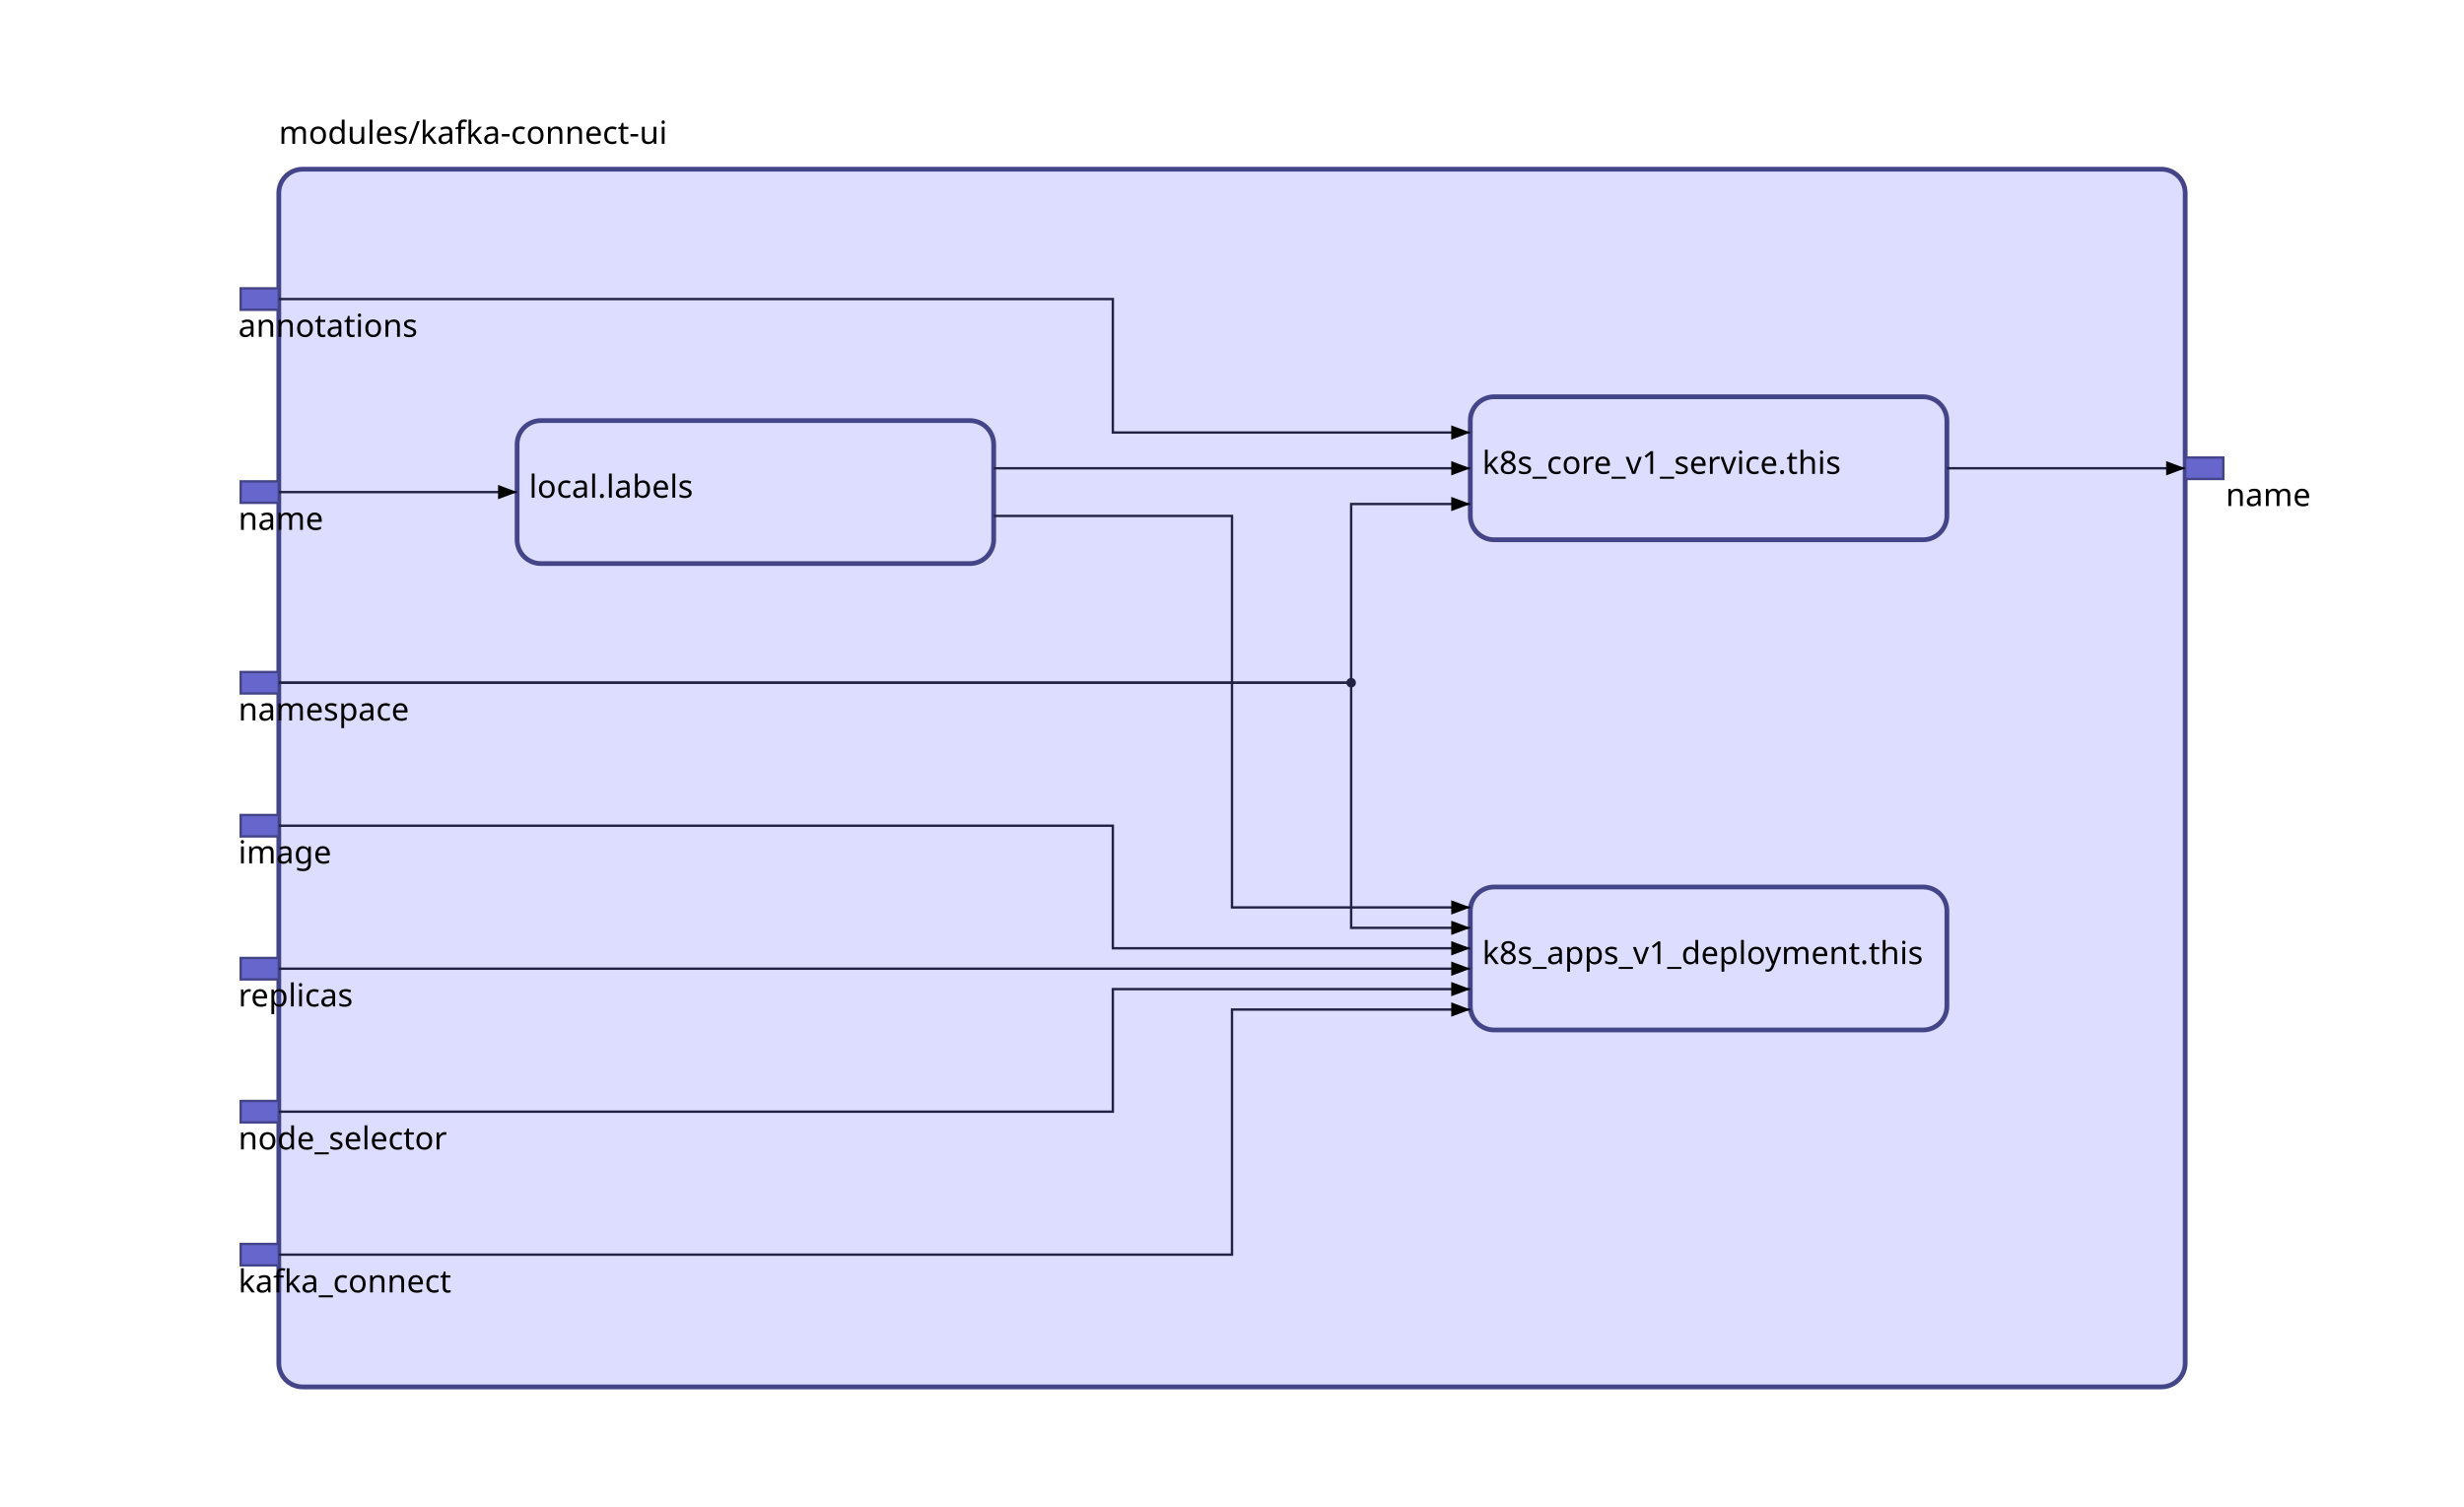
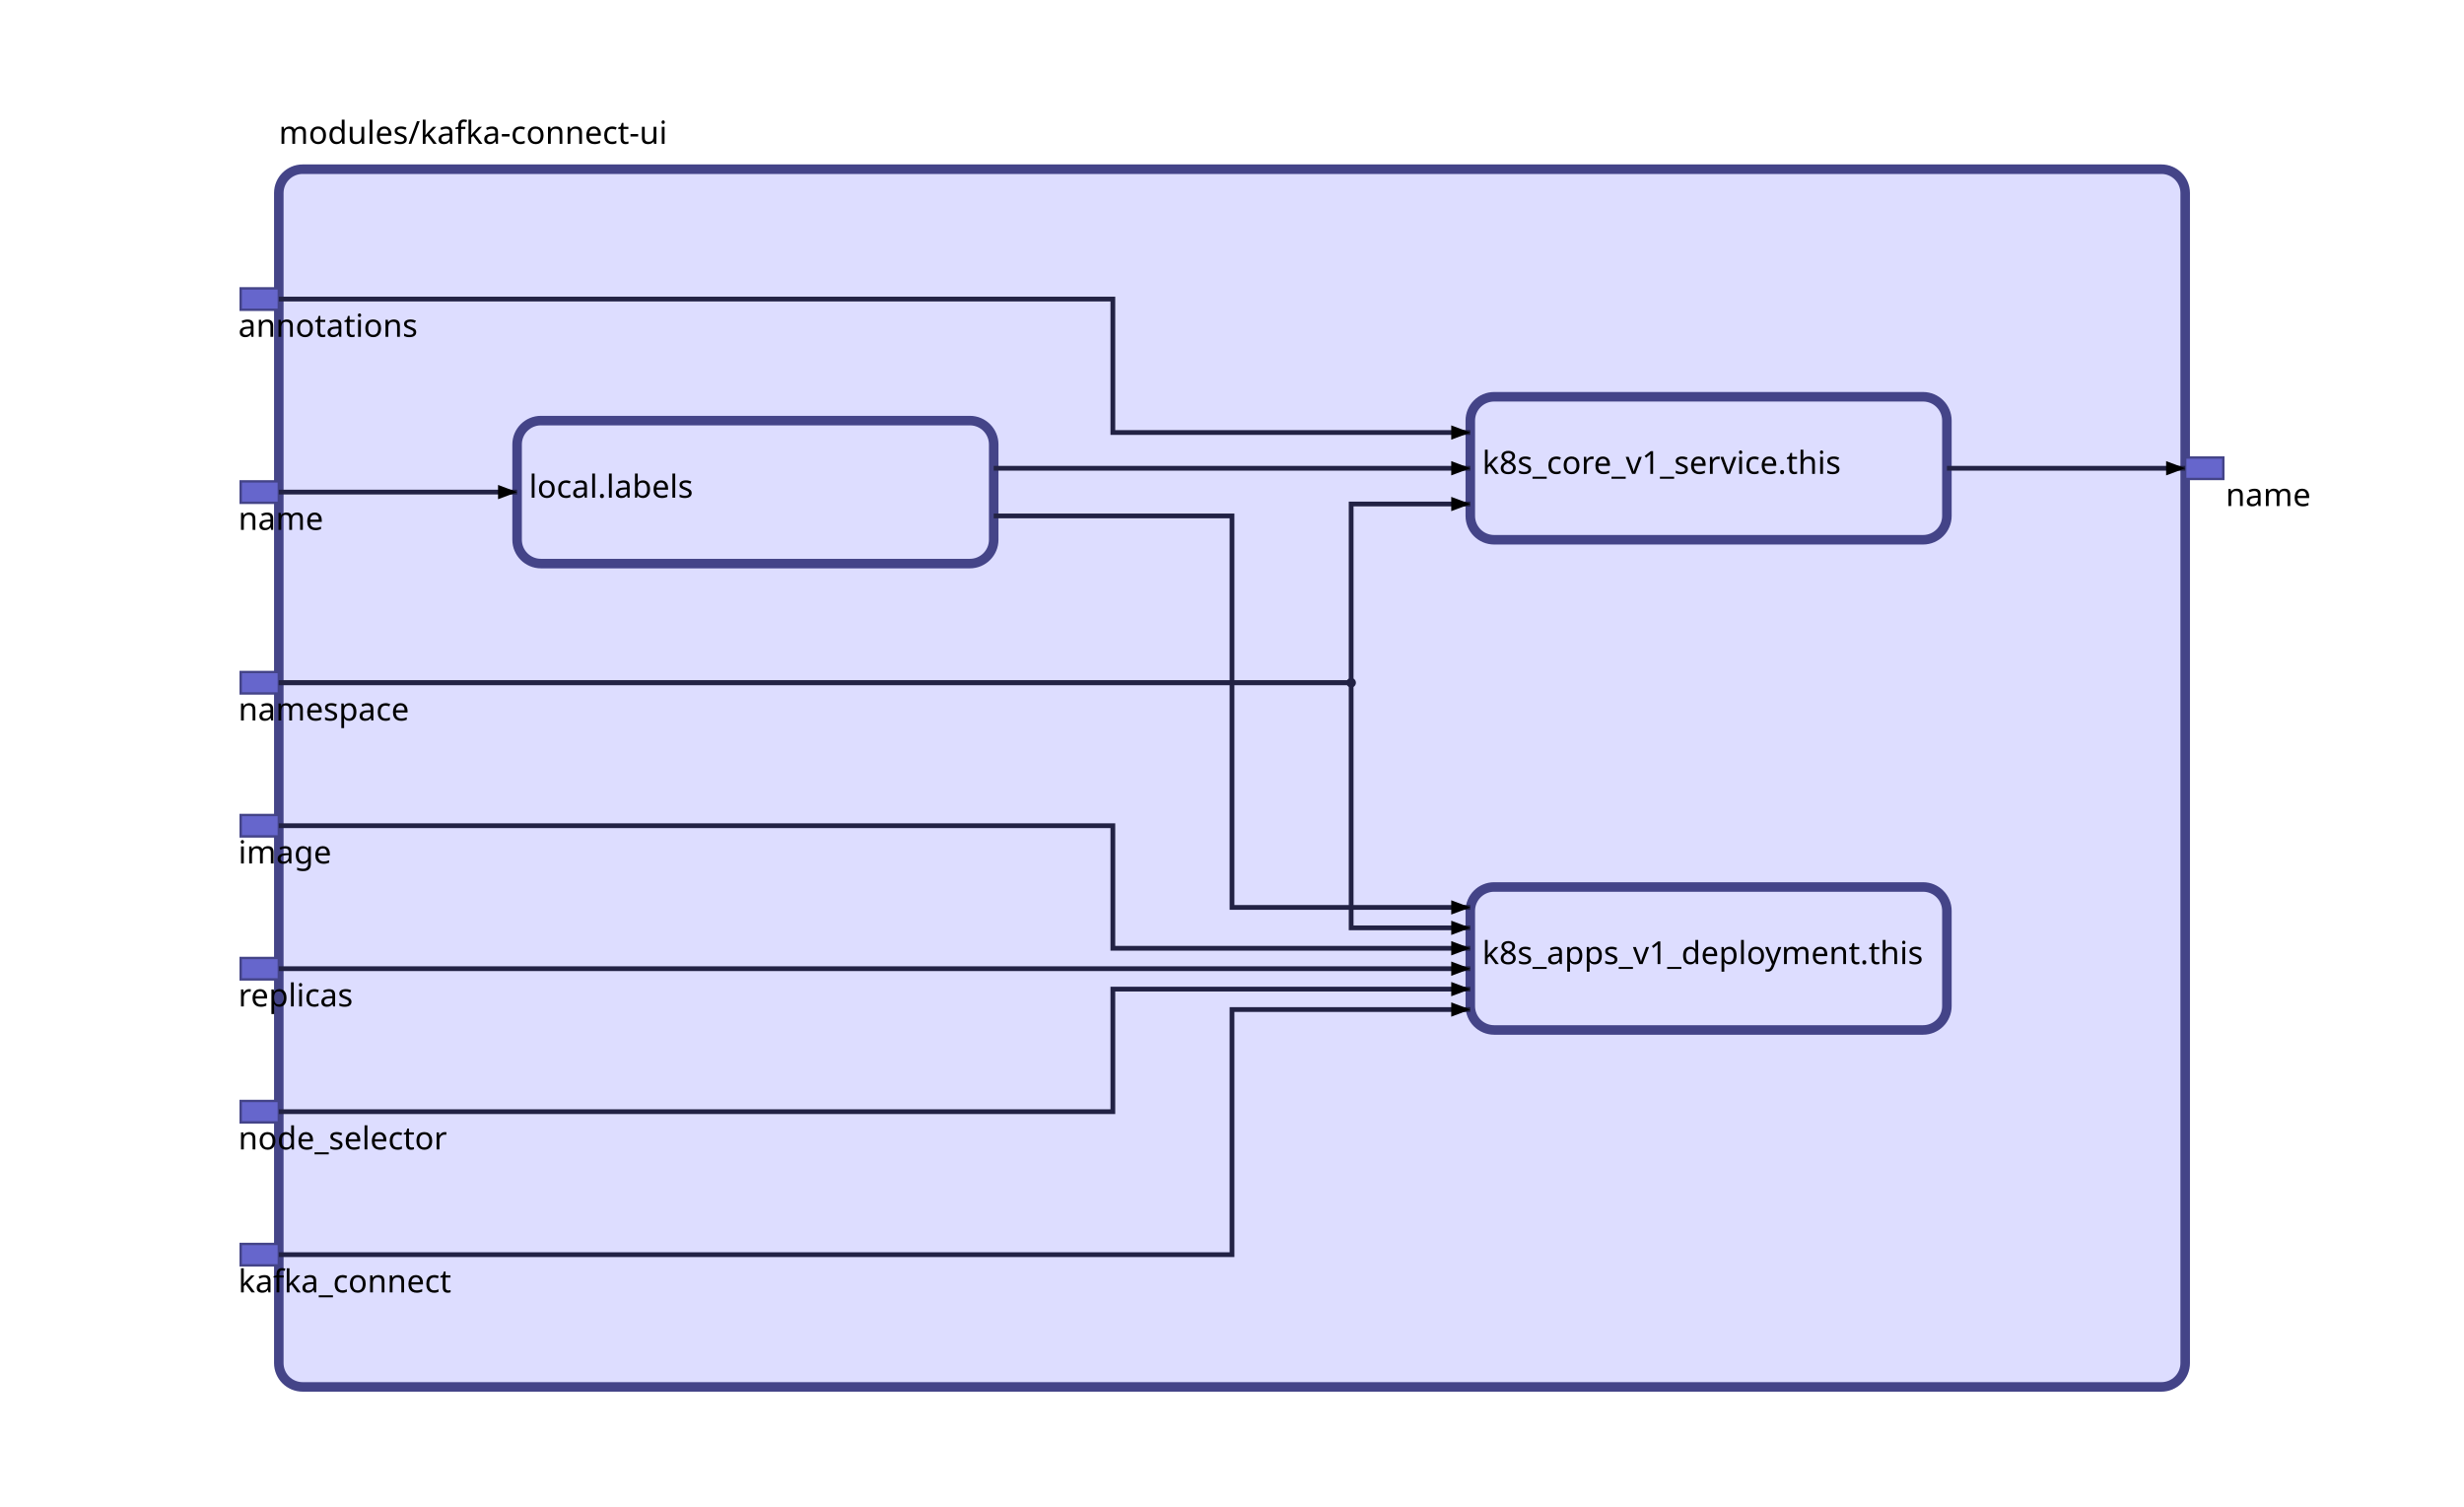
<svg xmlns="http://www.w3.org/2000/svg" id="sprotty_1" class="sprotty-graph sprotty" tabindex="1002" viewBox="0 0 1034 632">
  <style>.elknode {
    stroke: #448;
-     stroke-width: 2;
+     stroke-width: 4;
    fill: #ddf;
}

.elkport {
    stroke: #448;
    stroke-width: 1;
    fill: #66c;
}

.elkedge {
    fill: none;
    stroke: #224;
-     stroke-width: 1;
+     stroke-width: 2;
    pointer-events: stroke;
}

.elkedge:hover {
    stroke: #88f;
-     stroke-width: 10;
+     stroke-width: 8;
+     stroke-dasharray: 16px;
+     stroke-dashoffset: 32px;
+     animation: stroke 0.5s linear infinite;
+ }
+ 
+ @keyframes stroke {
+     to {
+         stroke-dashoffset: 0;
+     }
}

.elkedge.arrow {
    fill: #336;
}

.elklabel {
    stroke-width: 0;
    stroke: #000;
    fill: #000;
    font-family: sans-serif;
    font-size: 10pt;
    dominant-baseline: hanging;
}

.elklabel:hover {
    font-size: 24pt;
}

.elkjunction {
    stroke: none;
    fill: #224;
}

.selected &gt; rect {
    stroke-width: 3;
}

.mouseover {
    stroke: #88f;
}
/*
 * Copyright (C) 2017 TypeFox and others.
 *
 * Licensed under the Apache License, Version 2.0 (the "License"); you may not use this file except in compliance with the License.
 * You may obtain a copy of the License at http://www.apache.org/licenses/LICENSE-2.0
 */

.sprotty {
    padding: 0px;
    font-family: "Helvetica Neue", Helvetica, Arial, sans-serif;
}

.sprotty-hidden {
    display: block;
    position: absolute;
    width: 0px;
    height: 0px;
}

.sprotty-popup {
    font-family: "Helvetica Neue", Helvetica, Arial, sans-serif;
    position: absolute;
    background: white;
    border-radius: 5px;
    border: 1px solid;
    max-width: 400px;
    min-width: 100px;
}

.sprotty-popup &gt; div {
    margin: 10px;
}

.sprotty-popup-closed {
    display: none;
}
</style>
  <g transform="scale(1) translate(0,0)">
    <g id="sprotty_3" transform="translate(117, 71)" opacity="1">
      <rect class="elknode" x="0" y="0" rx="10" width="800" height="511" />
      <g id="sprotty_5" transform="translate(500, 301.2143)" opacity="1">
        <rect class="elknode" x="0" y="0" rx="10" width="200" height="60" />
        <text id="sprotty_6" class="elklabel" transform="translate(5, 22) translate(0, 0)" opacity="1">k8s_apps_v1_deployment.this</text>
      </g>
      <g id="sprotty_7" transform="translate(500, 95.5)" opacity="1">
        <rect class="elknode" x="0" y="0" rx="10" width="200" height="60" />
        <text id="sprotty_8" class="elklabel" transform="translate(5, 22) translate(0, 0)" opacity="1">k8s_core_v1_service.this</text>
      </g>
      <g id="sprotty_9" transform="translate(100, 105.5)" opacity="1">
        <rect class="elknode" x="0" y="0" rx="10" width="200" height="60" />
        <text id="sprotty_10" class="elklabel" transform="translate(5, 22) translate(0, 0)" opacity="1">local.labels</text>
      </g>
      <g id="sprotty_12" transform="translate(-16, 271)" opacity="1">
        <rect class="elkport" x="0" y="0" width="16" height="9" />
        <text id="sprotty_13" class="elklabel" transform="translate(-1, 10) translate(0, 0)" opacity="1">image</text>
      </g>
      <g id="sprotty_15" transform="translate(-16, 451)" opacity="1">
        <rect class="elkport" x="0" y="0" width="16" height="9" />
        <text id="sprotty_16" class="elklabel" transform="translate(-1, 10) translate(0, 0)" opacity="1">kafka_connect</text>
      </g>
      <g id="sprotty_18" transform="translate(-16, 211)" opacity="1">
        <rect class="elkport" x="0" y="0" width="16" height="9" />
        <text id="sprotty_19" class="elklabel" transform="translate(-1, 10) translate(0, 0)" opacity="1">namespace</text>
      </g>
      <g id="sprotty_21" transform="translate(-16, 391)" opacity="1">
        <rect class="elkport" x="0" y="0" width="16" height="9" />
        <text id="sprotty_22" class="elklabel" transform="translate(-1, 10) translate(0, 0)" opacity="1">node_selector</text>
      </g>
      <g id="sprotty_24" transform="translate(-16, 331)" opacity="1">
        <rect class="elkport" x="0" y="0" width="16" height="9" />
        <text id="sprotty_25" class="elklabel" transform="translate(-1, 10) translate(0, 0)" opacity="1">replicas</text>
      </g>
      <g id="sprotty_28" transform="translate(-16, 50)" opacity="1">
        <rect class="elkport" x="0" y="0" width="16" height="9" />
        <text id="sprotty_29" class="elklabel" transform="translate(-1, 10) translate(0, 0)" opacity="1">annotations</text>
      </g>
      <g id="sprotty_32" transform="translate(-16, 131)" opacity="1">
        <rect class="elkport" x="0" y="0" width="16" height="9" />
        <text id="sprotty_33" class="elklabel" transform="translate(-1, 10) translate(0, 0)" opacity="1">name</text>
      </g>
      <g id="sprotty_35" transform="translate(800, 121)" opacity="1">
        <rect class="elkport" x="0" y="0" width="16" height="9" />
        <text id="sprotty_36" class="elklabel" transform="translate(17, 10) translate(0, 0)" opacity="1">name</text>
      </g>
      <text id="sprotty_4" class="elklabel" transform="translate(0, -21) translate(0, 0)" opacity="1">modules/kafka-connect-ui</text>
      <g id="sprotty_11" class="sprotty-edge" opacity="1">
        <path class="elkedge" d="M 300,145.5 L 400,145.5 L 400,309.786 L 500,309.786" />
        <path class="edge arrow" d="M 0,0 L 8,-3 L 8,3 Z" transform="rotate(180 500 309.7857) translate(500 309.7857)" />
      </g>
      <g id="sprotty_14" class="sprotty-edge" opacity="1">
        <path class="elkedge" d="M 0,275.5 L 350,275.5 L 350,326.929 L 500,326.929" />
        <path class="edge arrow" d="M 0,0 L 8,-3 L 8,3 Z" transform="rotate(180 500 326.9286) translate(500 326.9286)" />
      </g>
      <g id="sprotty_17" class="sprotty-edge" opacity="1">
        <path class="elkedge" d="M 0,455.5 L 400,455.5 L 400,352.643 L 500,352.643" />
        <path class="edge arrow" d="M 0,0 L 8,-3 L 8,3 Z" transform="rotate(180 500 352.6429) translate(500 352.6429)" />
      </g>
      <g id="sprotty_20" class="sprotty-edge" opacity="1">
        <path class="elkedge" d="M 0,215.5 L 450,215.5 L 450,318.357 L 500,318.357" />
        <path class="edge arrow" d="M 0,0 L 8,-3 L 8,3 Z" transform="rotate(180 500 318.3571) translate(500 318.3571)" />
      </g>
      <g id="sprotty_23" class="sprotty-edge" opacity="1">
        <path class="elkedge" d="M 0,395.5 L 350,395.5 L 350,344.071 L 500,344.071" />
        <path class="edge arrow" d="M 0,0 L 8,-3 L 8,3 Z" transform="rotate(180 500 344.0714) translate(500 344.0714)" />
      </g>
      <g id="sprotty_26" class="sprotty-edge" opacity="1">
        <path class="elkedge" d="M 0,335.5 L 500,335.5" />
        <path class="edge arrow" d="M 0,0 L 8,-3 L 8,3 Z" transform="rotate(180 500 335.5) translate(500 335.5)" />
      </g>
      <g id="sprotty_27" class="sprotty-edge" opacity="1">
        <path class="elkedge" d="M 300,125.5 L 500,125.5" />
        <path class="edge arrow" d="M 0,0 L 8,-3 L 8,3 Z" transform="rotate(180 500 125.5) translate(500 125.5)" />
      </g>
      <g id="sprotty_30" class="sprotty-edge" opacity="1">
        <path class="elkedge" d="M 0,54.5 L 350,54.5 L 350,110.5 L 500,110.5" />
        <path class="edge arrow" d="M 0,0 L 8,-3 L 8,3 Z" transform="rotate(180 500 110.5) translate(500 110.5)" />
      </g>
      <g id="sprotty_31" class="sprotty-edge" opacity="1">
        <path class="elkedge" d="M 0,215.5 L 450,215.5 L 450,140.5 L 500,140.5" />
        <path class="edge arrow" d="M 0,0 L 8,-3 L 8,3 Z" transform="rotate(180 500 140.5) translate(500 140.5)" />
        <g id="sprotty_31_j0" transform="translate(450, 215.5)" opacity="1">
          <circle class="elkjunction" r="2" />
        </g>
      </g>
      <g id="sprotty_34" class="sprotty-edge" opacity="1">
        <path class="elkedge" d="M 0,135.5 L 100,135.5" />
        <path class="edge arrow" d="M 0,0 L 8,-3 L 8,3 Z" transform="rotate(180 100 135.5) translate(100 135.5)" />
      </g>
      <g id="sprotty_37" class="sprotty-edge" opacity="1">
        <path class="elkedge" d="M 700,125.5 L 800,125.5" />
        <path class="edge arrow" d="M 0,0 L 8,-3 L 8,3 Z" transform="rotate(180 800 125.5) translate(800 125.5)" />
      </g>
    </g>
  </g>
</svg>
